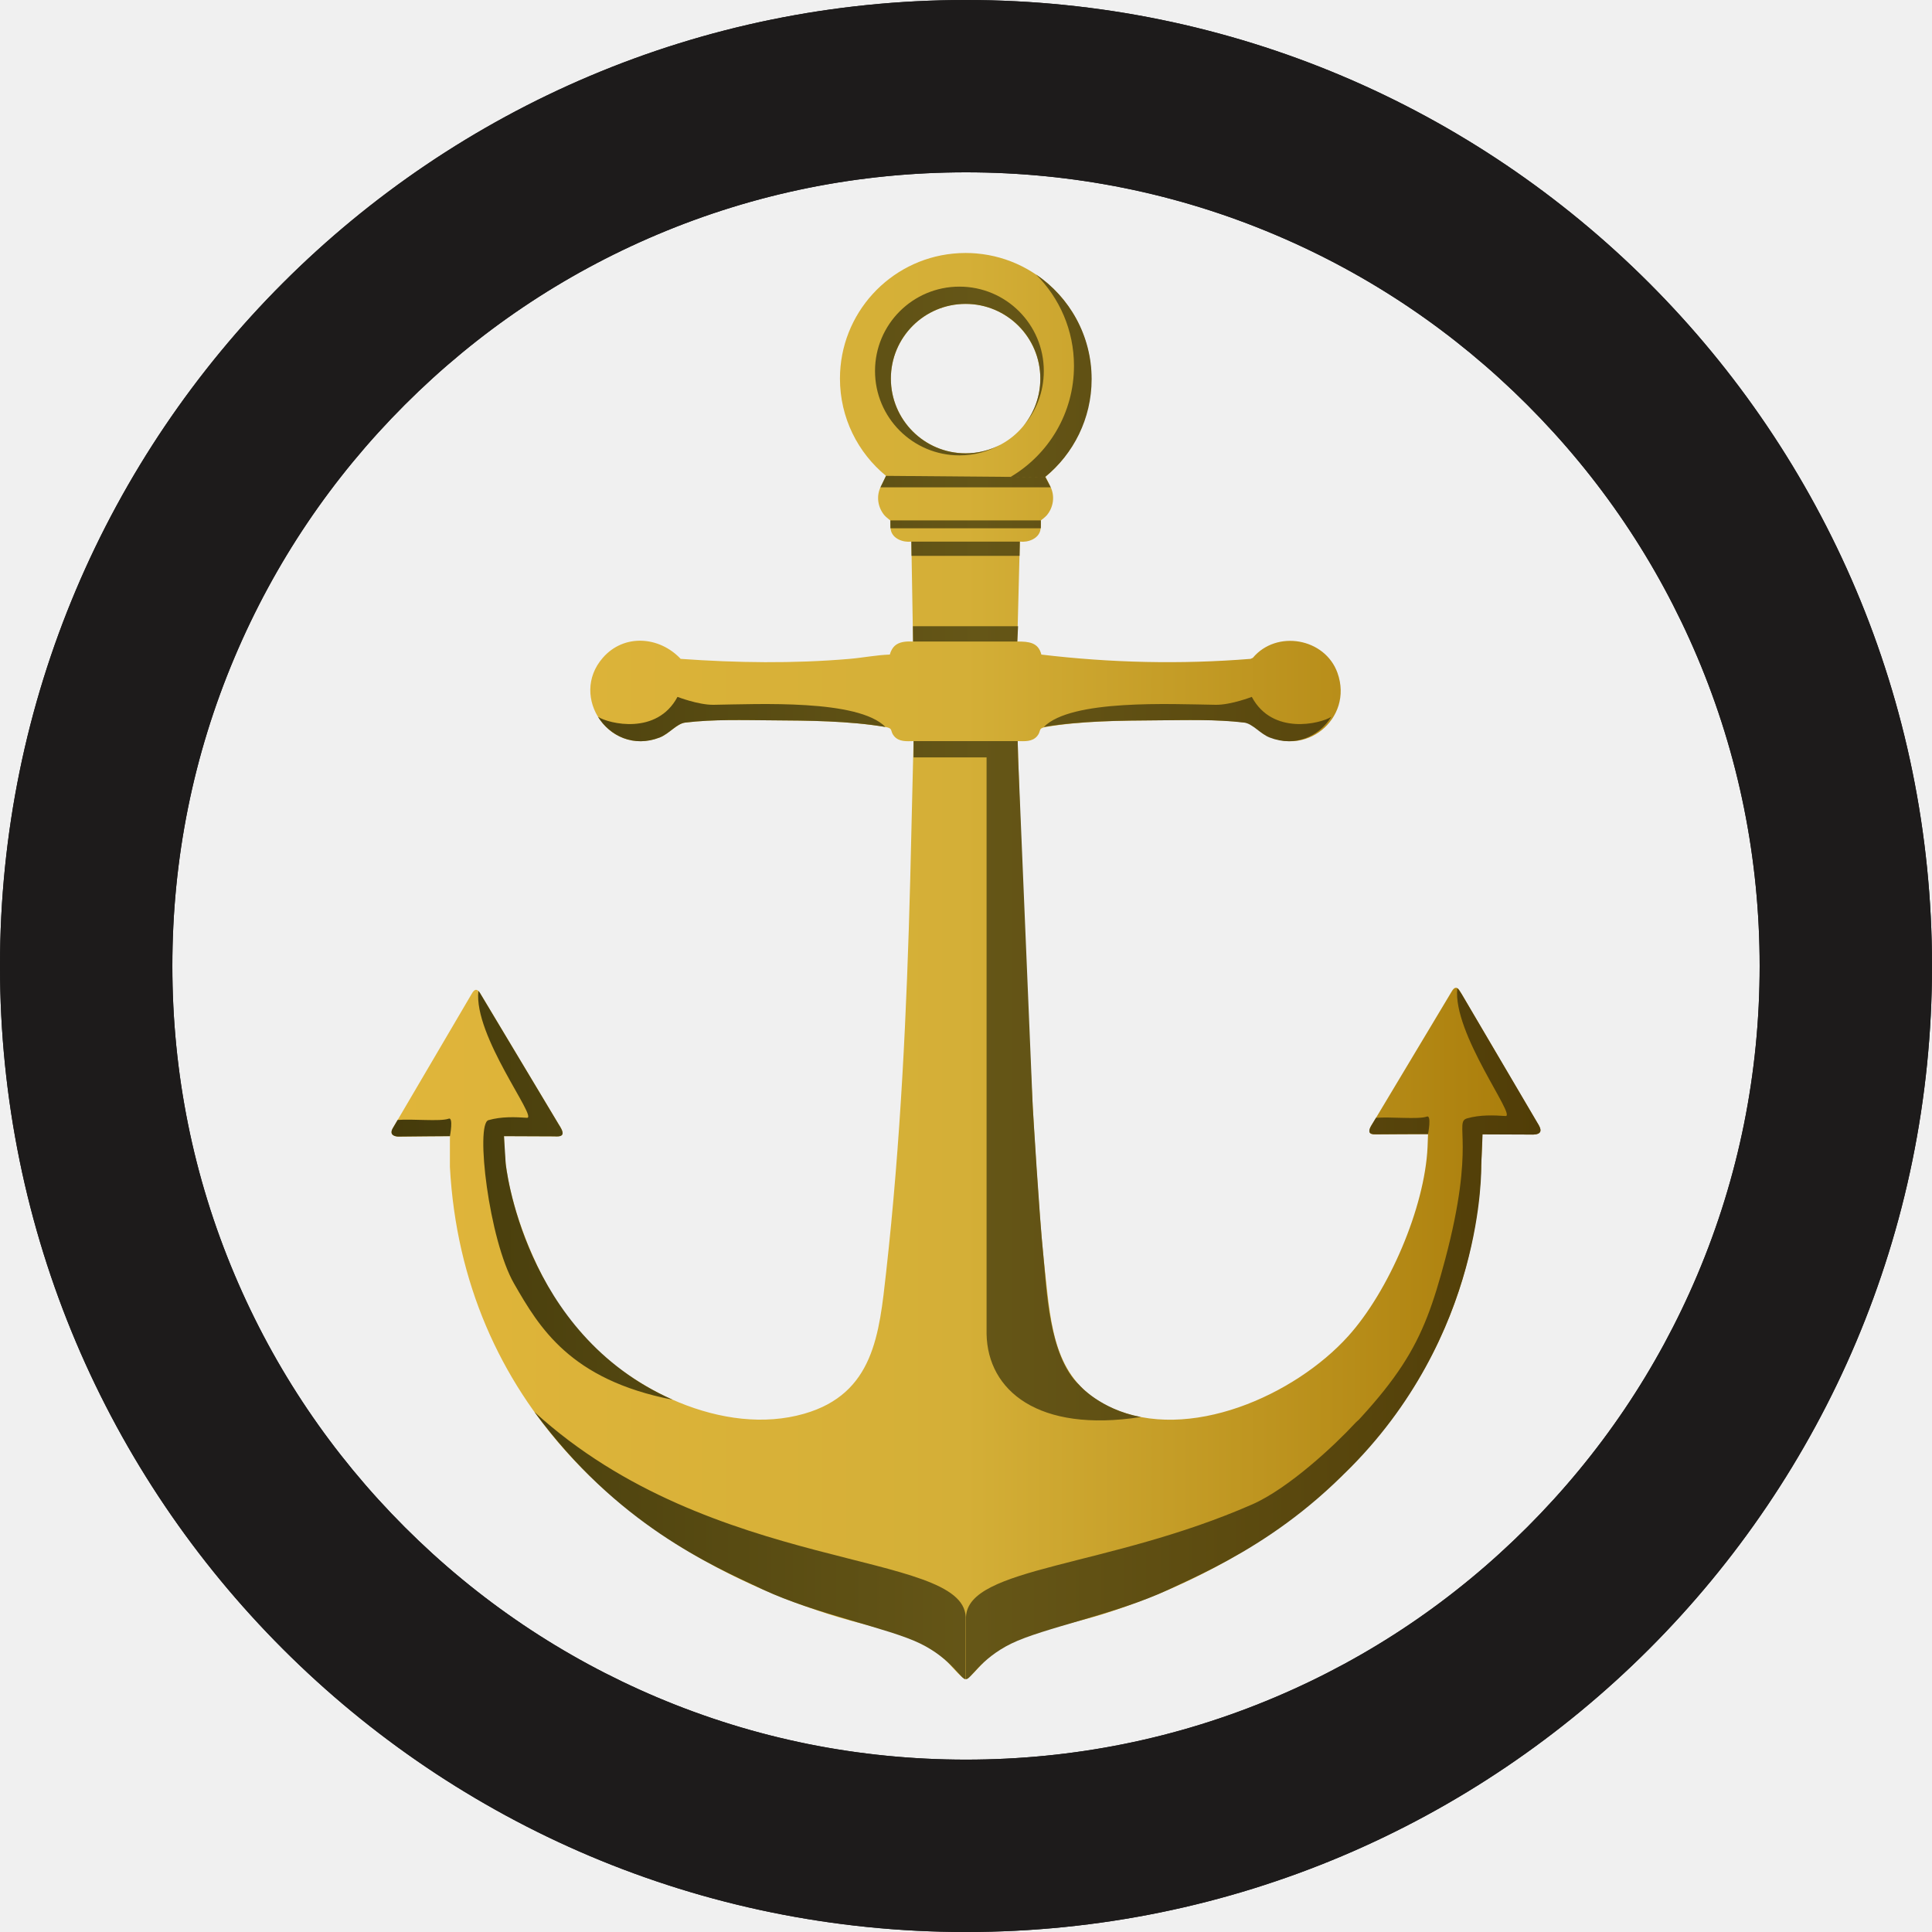
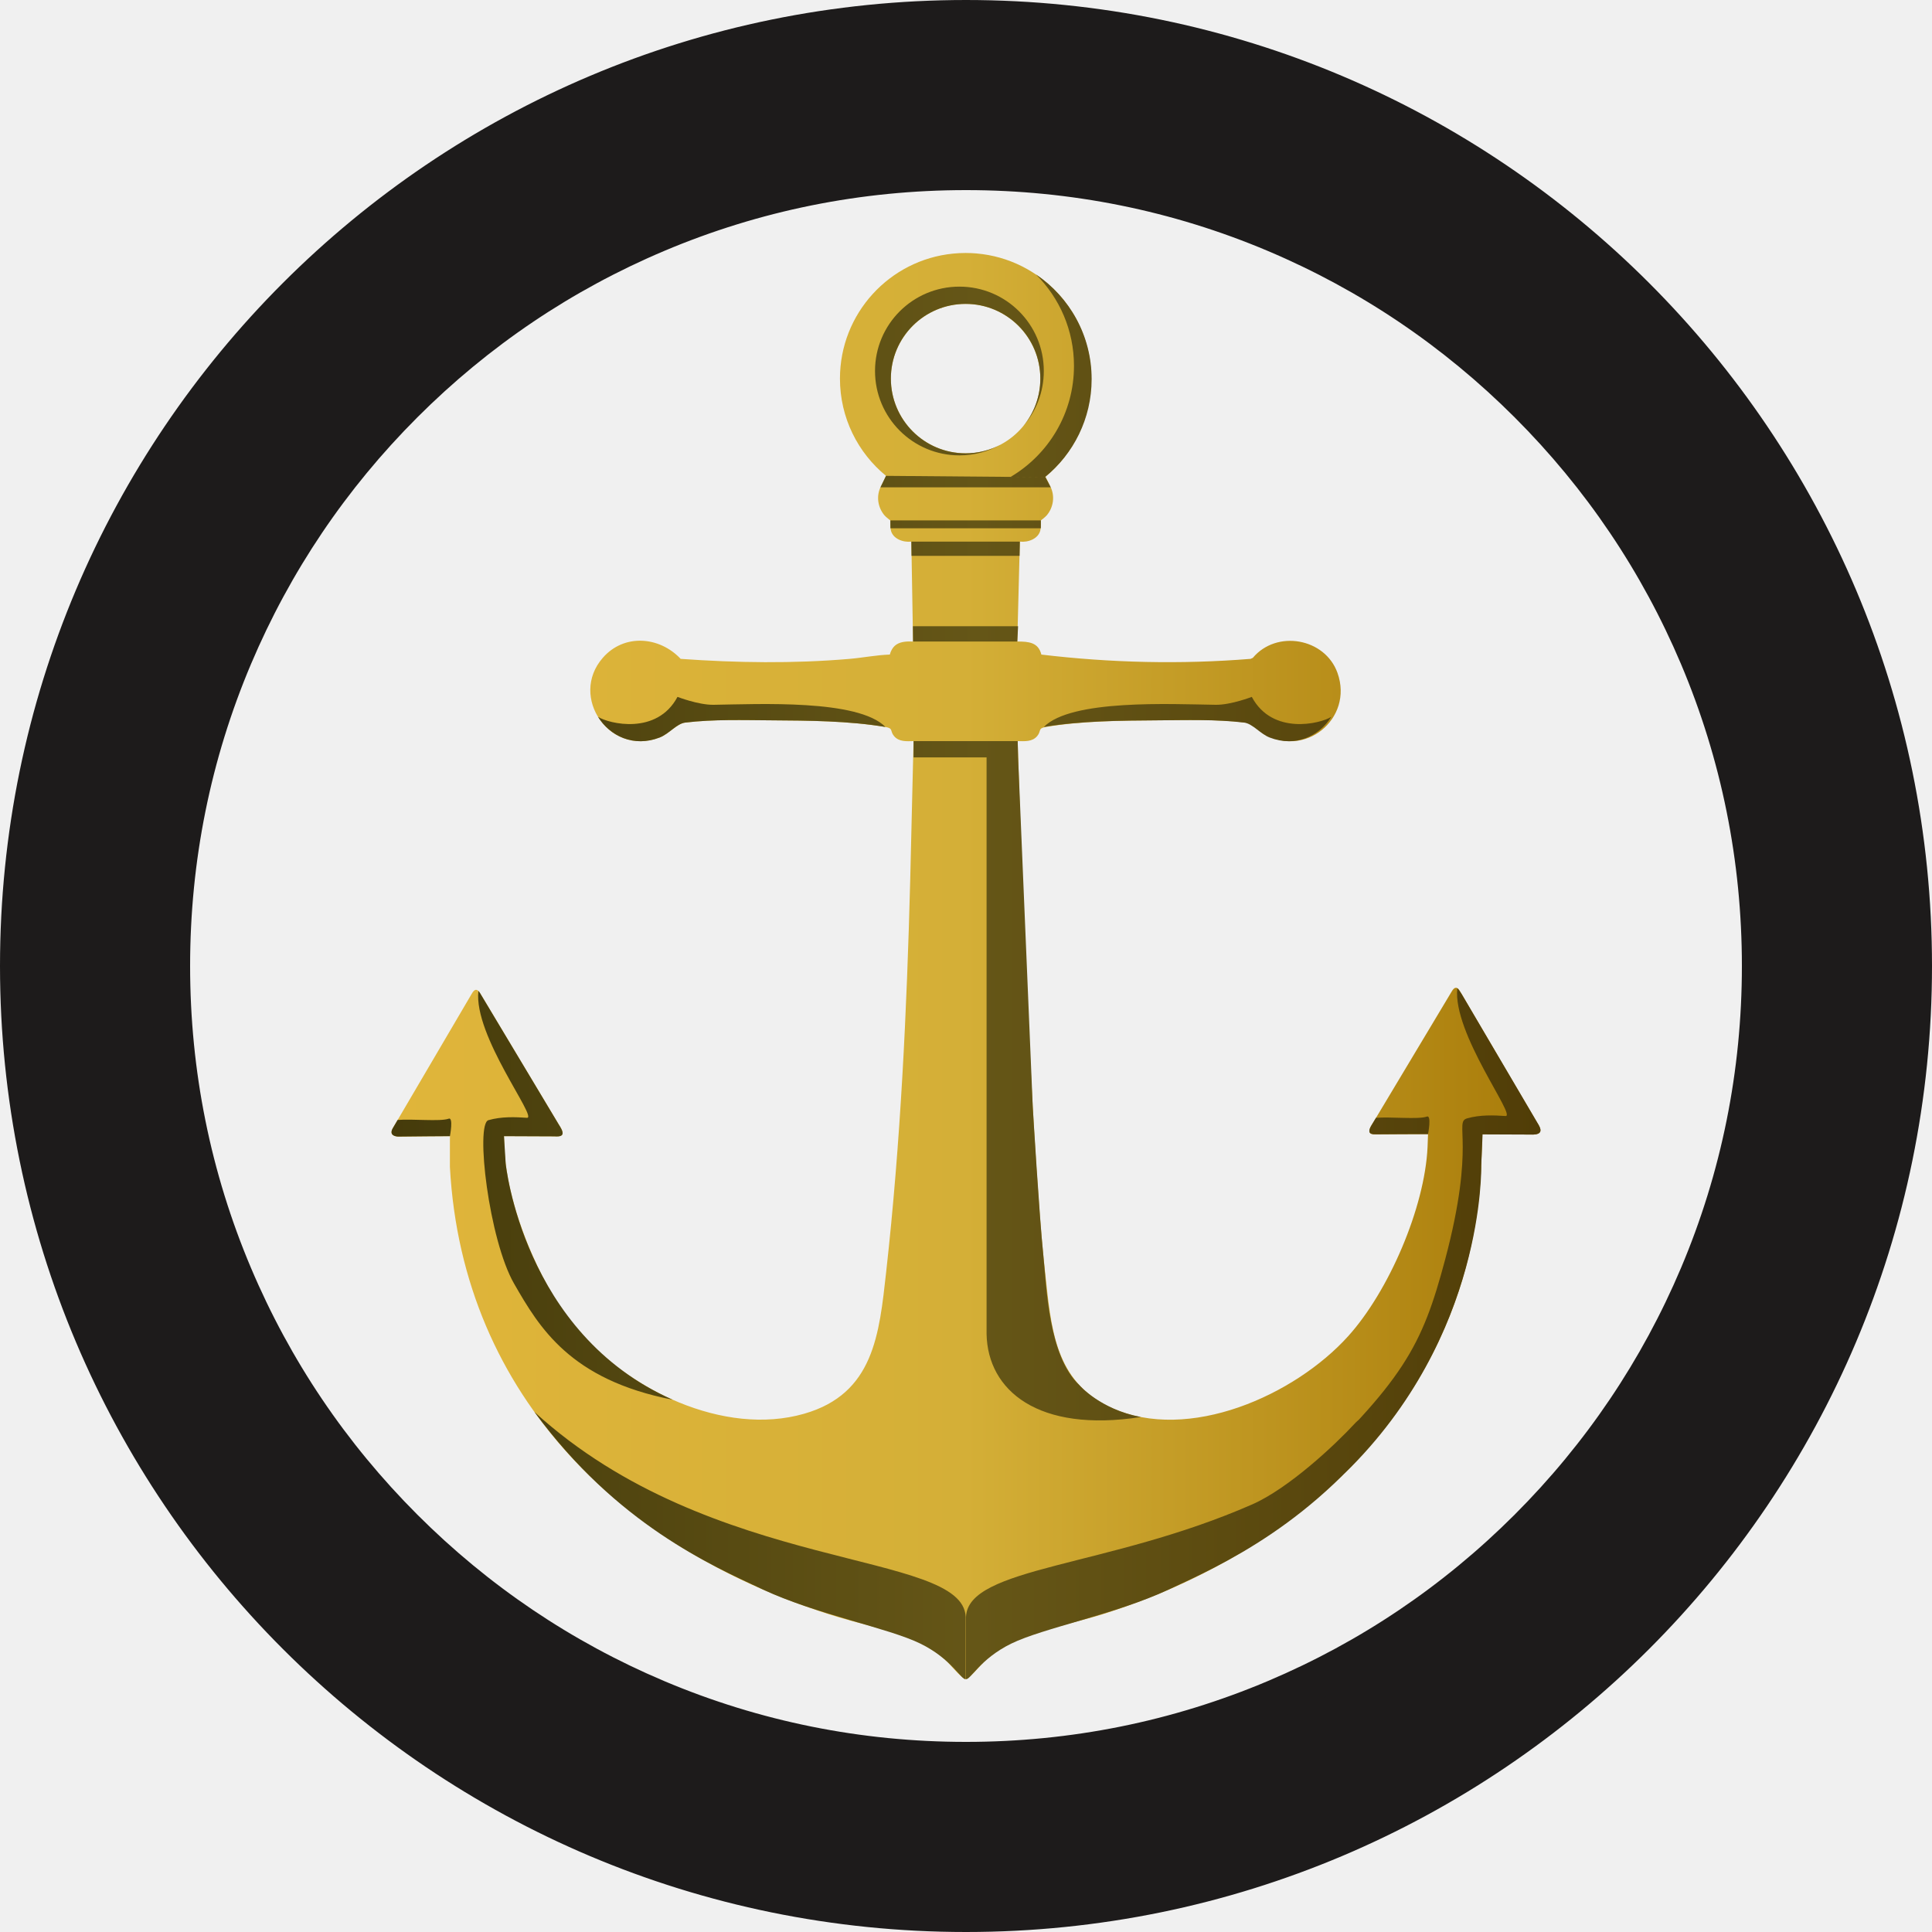
<svg xmlns="http://www.w3.org/2000/svg" id="Ebene_2" data-name="Ebene 2" viewBox="0 0 1000 1000">
  <defs>
    <style>
      .cls-1 {
-         fill: #1d1b1b;
-       }
- 
-       .cls-1, .cls-2 {
-         stroke: #1d1b1b;
-         stroke-miterlimit: 10;
-         stroke-width: 10px;
-       }
- 
-       .cls-3 {
        fill: url(#Unbenannter_Verlauf_3);
      }

      .cls-2 {
-         fill: #fff;
+         fill: #1d1b1b;
+         stroke: #1d1b1b;
+         stroke-miterlimit: 10;
+         stroke-width: 20px;
      }

-       .cls-4 {
+       .cls-3 {
        fill: url(#Unbenannter_Verlauf_141);
      }
    </style>
    <linearGradient id="Unbenannter_Verlauf_3" data-name="Unbenannter Verlauf 3" x1="202.66" y1="500.01" x2="797.33" y2="500.01" gradientUnits="userSpaceOnUse">
      <stop offset="0" stop-color="#e0b53a" />
      <stop offset=".5" stop-color="#d4af37" />
      <stop offset="1" stop-color="#a97c0a" />
    </linearGradient>
    <linearGradient id="Unbenannter_Verlauf_141" data-name="Unbenannter Verlauf 141" x1="202.64" y1="505.59" x2="797.35" y2="505.59" gradientUnits="userSpaceOnUse">
      <stop offset="0" stop-color="#453b0b" />
      <stop offset=".51" stop-color="#655617" />
      <stop offset="1" stop-color="#513d07" />
    </linearGradient>
  </defs>
  <g id="logo_2.0">
-     <path id="rahnem_hell" class="cls-2" d="M500,84.2c56.17,0,110.61,10.98,161.82,32.64,49.5,20.94,93.98,50.93,132.19,89.14,38.21,38.21,68.2,82.69,89.14,132.19,21.66,51.21,32.64,105.66,32.64,161.82s-10.98,110.61-32.64,161.82c-20.94,49.5-50.93,93.98-89.14,132.19-38.21,38.21-82.69,68.2-132.19,89.14-51.21,21.66-105.66,32.64-161.82,32.64s-110.61-10.98-161.82-32.64c-49.5-20.94-93.98-50.93-132.19-89.14-38.21-38.21-68.2-82.69-89.14-132.19-21.66-51.21-32.64-105.66-32.64-161.82s10.98-110.61,32.64-161.82c20.94-49.5,50.93-93.98,89.14-132.19,38.21-38.21,82.69-68.2,132.19-89.14,51.21-21.66,105.66-32.64,161.82-32.64M500,5C226.62,5,5,226.62,5,500s221.62,495,495,495,495-221.62,495-495S773.38,5,500,5h0Z" />
-     <path id="rahmen_dunkel" class="cls-1" d="M500,84.2c56.17,0,110.61,10.98,161.82,32.64,49.5,20.94,93.98,50.93,132.19,89.14,38.21,38.21,68.2,82.69,89.14,132.19,21.66,51.21,32.64,105.66,32.64,161.82s-10.98,110.61-32.64,161.82c-20.94,49.5-50.93,93.98-89.14,132.19-38.21,38.21-82.69,68.2-132.19,89.14-51.21,21.66-105.66,32.64-161.82,32.64s-110.61-10.98-161.82-32.64c-49.5-20.94-93.98-50.93-132.19-89.14-38.21-38.21-68.2-82.69-89.14-132.19-21.66-51.21-32.64-105.66-32.64-161.82s10.98-110.61,32.64-161.82c20.94-49.5,50.93-93.98,89.14-132.19,38.21-38.21,82.69-68.2,132.19-89.14,51.21-21.66,105.66-32.64,161.82-32.64M500,5C226.62,5,5,226.62,5,500s221.62,495,495,495,495-221.62,495-495S773.38,5,500,5h0Z" />
-     <path id="anker" class="cls-3" d="M796.77,583.05l-40.97-69.8c-1.58-2.84-3.04-2.43-4.41-.04l-41.89,69.91c-1.29,2.54-1.04,4.21,2.59,4l27.06-.11s-.12,3.97-.25,6.75c-1.47,31.41-20.1,74.6-41.11,97.87-27.55,30.54-82.64,55.25-122.64,36.97-29.58-13.53-31.05-41.7-34.22-70.17-8.45-76.15-14.18-274.84-14.18-274.84,3.63.08,7.57.44,10.13-2.64,2.19-2.64.23-3.95,4.4-4.67,18.56-3.15,39.57-3.32,58.39-3.45,14.73-.1,30.5-.59,45.29,1.17,3.88.47,5.36,3.16,8.45,5.18,21.54,14,47.42-7.08,38.86-30.92-6.48-18.04-31.55-22.41-43.81-7.76l-1.17.53c-36.07,2.9-72.34,2.07-108.28-2.22-1.57-6.3-6.43-6.76-12.46-6.76l1.32-51.71c4.25.52,9.74-1.47,10.66-6.08.32-1.6.21-4.89.21-4.89,0,0,2.24-1.68,3.05-2.63,3.5-4.15,4.36-10.05,1.86-14.94-1-1.97-1.24-2.7-2.54-5.05,14.54-11.92,23.71-30.51,23.71-50.79,0-33.96-26.04-61.84-59.25-64.76-.04-.02-.08-.02-.13-.02-1.85-.16-3.74-.24-5.65-.24-2.2,0-4.37.11-6.52.33-32.86,3.26-58.51,30.99-58.51,64.69,0,20.29,9.28,38.41,23.84,50.34-1.32,2.98-1.67,3.55-2.67,5.5-2.49,4.89-1.63,10.79,1.87,14.94.79.95,3.04,2.63,3.04,2.63,0,0-.09,3.29.22,4.89.91,4.62,6.4,6.6,10.65,6.08l.88,51.71c-7.1-.34-10.49,1.45-12.02,6.75-7.01.24-13.94,1.64-20.91,2.24-29.08,2.49-58.3,2.05-87.35-.01-11-11.7-29.31-13.14-40.29-.56-17.66,20.2,3.63,51.2,29.37,41.28,4.94-1.91,8.85-7.2,13.25-7.74,14.6-1.77,30.19-1.26,44.72-1.17,19.07.12,40.17.26,58.96,3.45,4.18.71,2.22,2.03,4.41,4.67,2.55,3.08,6.5,2.72,10.12,2.64,0,0-1.14,49.15-1.72,71.74-1.75,67.47-4.94,135.79-12.46,203.1-3.57,31.9-6.24,62.9-42.42,73.3-41.56,11.96-91.69-12.68-118.1-44.39l-6.48-8.27c-16.35-24.16-29.35-58.24-30.57-84.26-.13-2.77-.24-6.75-.24-6.75l27.05.11c3.63.2,3.88-1.48,2.59-4l-41.89-69.91c-1.38-2.38-2.83-2.8-4.4.04l-40.98,69.8c-1.19,2.35-.57,3.9,2.83,4.2l26.83-.23-.02,2.64v13.29c6.51,119.97,91.12,199.64,200.98,233,17.85,5.42,39.37,8.62,54.03,20.86,3.8,3.18,6.68,7.5,10.52,10.48,1.21.95,1.61,1.04,2.82,0,3.85-2.96,6.7-7.32,10.52-10.49,15.6-12.93,39.78-16.32,58.82-22.3,103.59-32.53,186.64-110.03,195.59-223.06.6-7.6,1-22.84,1-22.84l-.02-2.64,26.83.23c3.4-.3,4.02-1.83,2.83-4.2ZM499.79,234.64c-21.37,0-38.68-17.31-38.68-38.68s17.31-38.67,38.68-38.67,38.68,17.31,38.68,38.67-17.32,38.68-38.68,38.68Z" />
-     <path id="schattierung" class="cls-4" d="M526.96,392.03l7.58,180.7s3.51,58.22,5.39,76.02,2.62,52.88,18.75,68.19c0,0,10.7,12.5,31.82,16.51-53.36,8.28-79.27-13.87-79.85-42.94v-298.49h16.31ZM460.85,269.37l.03,4.07h77.85l.02-4.07h-77.9ZM471.72,280.34l.09,7.36h55.92l.14-7.36h-56.16ZM523.47,850.71c16.4-8.04,54.29-15.25,81.33-27.91,27.03-12.65,75.65-33.77,118.44-92.01-6.02,5.5-12.44-4.33-22.21,6.24-9.77,10.57-33.85,33.3-52.94,41.67-74.88,32.82-147.05,32.18-148.09,58.22v32.14c2.14.75,7.07-10.32,23.47-18.36ZM739.15,587.01s2.02-10.24-.71-9.04c-4.22,1.53-18.93-.02-26.23.62l-2.41,3.97c-2.86,4.82.92,4.56,2.6,4.56,3.04-.09,26.76-.11,26.76-.11ZM754.31,511.48c-2.58,23.28,30.79,66.56,24.94,66.17s-13.09-.74-19.93,1.23,4.69,12.89-11.3,72.98c-12,45.07-21.24,62.63-78.21,116.35-.4,2.64,9.08,10.53,26.27-5.68,72.85-71,70.6-159.17,70.6-159.17l.7-16.21,26.1.11c4.58-.13,4.86-2.17,2.09-6.43l-38.92-66.14c-.56-.99-1.87-2.79-2.33-3.21ZM499.84,869.08v-32.14c-1.4-34.96-130.98-21.84-223.24-106.14,42.79,58.24,91.41,79.35,118.44,92.01,27.03,12.65,64.92,19.87,81.33,27.91s21.33,19.12,23.47,18.36ZM232.88,588.07s1.98-10.22-.75-9.01c-4.22,1.53-19.02-.01-26.32.63l-2.33,3.96c-2.67,4.24,1.73,4.65,2.63,4.65,3.04-.09,26.77-.23,26.77-.23ZM247.62,512.93c-2.58,23.28,30.96,66.03,25.12,65.64s-13.09-.74-19.93,1.23c-6.84,1.97.22,61.91,13.29,84.64,13.07,22.72,29.03,49.7,82.07,60.05-77.65-34.3-86.43-122.29-86.43-122.29l-.88-14.13,26.1.11c5.72.49,4.86-2.17,2.09-6.43l-39.72-66.29c-.56-.99-1.24-2.12-1.7-2.53ZM472.6,332.05h53.95l.41-7.93h-54.44l.08,7.93ZM472.85,392.03h54.11l-.21-8.43h-53.89v8.43ZM689.05,371.05c-6.07,9.85-18.35,15.91-31.85,10.7-4.94-1.91-8.85-7.2-13.25-7.74-14.6-1.77-30.19-1.26-44.72-1.17-19.07.12-40.17.26-58.96,3.45,14.16-14.44,65.69-11.83,88.96-11.49,7.84.12,18.7-4.1,18.7-4.1,10.66,20.01,35.53,13.89,41.12,10.35ZM350.67,360.7s10.85,4.22,18.7,4.1c23.26-.34,74.8-2.95,88.96,11.49-18.79-3.19-39.89-3.33-58.96-3.45-14.53-.09-30.12-.6-44.72,1.17-4.39.54-8.3,5.84-13.25,7.74-13.5,5.21-25.78-.85-31.85-10.7,5.59,3.54,30.46,9.66,41.12-10.35ZM541.12,246.99h-.3l-17.72-.15-64.5-.54-2.88,5.93h88.14l-2.75-5.24ZM536.23,142.07c12.14,12.09,19.66,28.82,19.66,47.3,0,24.46-13.15,45.85-32.77,57.46l17.72.15c14.76-11.98,24.19-30.26,24.19-50.76,0-22.54-11.42-42.41-28.79-54.16ZM529.64,220.57c5.52-6.69,8.84-15.26,8.84-24.61,0-21.36-17.32-38.67-38.69-38.67s-38.68,17.31-38.68,38.67,17.32,38.68,38.68,38.68c6.57,0,12.76-1.64,18.18-4.53-6.32,3.56-13.61,5.59-21.38,5.59-24.13,0-43.68-19.55-43.68-43.68s19.55-43.66,43.68-43.66,43.68,19.55,43.68,43.66c0,10.92-4,20.9-10.63,28.55Z" />
+     <path id="rahmen_dunkel" class="cls-2" d="M500,88.4c55.6,0,109.5,10.87,160.19,32.31,49,20.73,93.03,50.42,130.86,88.24,37.83,37.83,67.51,81.85,88.24,130.86,21.44,50.69,32.31,104.59,32.31,160.19s-10.87,109.5-32.31,160.19c-20.73,49-50.42,93.03-88.24,130.86-37.83,37.83-81.85,67.51-130.86,88.24-50.69,21.44-104.59,32.31-160.19,32.31s-109.5-10.87-160.19-32.31c-49-20.73-93.03-50.42-130.86-88.24-37.83-37.83-67.51-81.85-88.24-130.86-21.44-50.69-32.31-104.59-32.31-160.19s10.87-109.5,32.31-160.19c20.73-49,50.42-93.03,88.24-130.86,37.83-37.83,81.85-67.51,130.86-88.24,50.69-21.44,104.59-32.31,160.19-32.31M500,10C229.38,10,10,229.38,10,500s219.38,490,490,490,490-219.38,490-490S770.62,10,500,10h0Z" />
+     <path id="anker" class="cls-1" d="M796.77,583.05l-40.97-69.8c-1.58-2.84-3.04-2.43-4.41-.04l-41.89,69.91c-1.29,2.54-1.04,4.21,2.59,4l27.06-.11s-.12,3.97-.25,6.75c-1.47,31.41-20.1,74.6-41.11,97.87-27.55,30.54-82.64,55.25-122.64,36.97-29.58-13.53-31.05-41.7-34.22-70.17-8.45-76.15-14.18-274.84-14.18-274.84,3.63.08,7.57.44,10.13-2.64,2.19-2.64.23-3.95,4.4-4.67,18.56-3.15,39.57-3.32,58.39-3.45,14.73-.1,30.5-.59,45.29,1.17,3.88.47,5.36,3.16,8.45,5.18,21.54,14,47.42-7.08,38.86-30.92-6.48-18.04-31.55-22.41-43.81-7.76l-1.17.53c-36.07,2.9-72.34,2.07-108.28-2.22-1.57-6.3-6.43-6.76-12.46-6.76l1.32-51.71c4.25.52,9.74-1.47,10.66-6.08.32-1.6.21-4.89.21-4.89,0,0,2.24-1.68,3.05-2.63,3.5-4.15,4.36-10.05,1.86-14.94-1-1.97-1.24-2.7-2.54-5.05,14.54-11.92,23.71-30.51,23.71-50.79,0-33.96-26.04-61.84-59.25-64.76-.04-.02-.08-.02-.13-.02-1.85-.16-3.74-.24-5.65-.24-2.2,0-4.37.11-6.52.33-32.86,3.26-58.51,30.99-58.51,64.69,0,20.29,9.28,38.41,23.84,50.34-1.32,2.98-1.67,3.55-2.67,5.5-2.49,4.89-1.63,10.79,1.87,14.94.79.95,3.04,2.63,3.04,2.63,0,0-.09,3.29.22,4.89.91,4.62,6.4,6.6,10.65,6.08l.88,51.71c-7.1-.34-10.49,1.45-12.02,6.75-7.01.24-13.94,1.64-20.91,2.24-29.08,2.49-58.3,2.05-87.35-.01-11-11.7-29.31-13.14-40.29-.56-17.66,20.2,3.63,51.2,29.37,41.28,4.94-1.91,8.85-7.2,13.25-7.74,14.6-1.77,30.19-1.26,44.72-1.17,19.07.12,40.17.26,58.96,3.45,4.18.71,2.22,2.03,4.41,4.67,2.55,3.08,6.5,2.72,10.12,2.64,0,0-1.14,49.15-1.72,71.74-1.75,67.47-4.94,135.79-12.46,203.1-3.57,31.9-6.24,62.9-42.42,73.3-41.56,11.96-91.69-12.68-118.1-44.39l-6.48-8.27c-16.35-24.16-29.35-58.24-30.57-84.26-.13-2.77-.24-6.75-.24-6.75l27.05.11c3.63.2,3.88-1.48,2.59-4l-41.89-69.91c-1.38-2.38-2.83-2.8-4.4.04l-40.98,69.8c-1.19,2.35-.57,3.9,2.83,4.2l26.83-.23-.02,2.64v13.29c6.51,119.97,91.12,199.64,200.98,233,17.85,5.42,39.37,8.62,54.03,20.86,3.8,3.18,6.68,7.5,10.52,10.48,1.21.95,1.61,1.04,2.82,0,3.85-2.96,6.7-7.32,10.52-10.49,15.6-12.93,39.78-16.32,58.82-22.3,103.59-32.53,186.64-110.03,195.59-223.06.6-7.6,1-22.84,1-22.84l-.02-2.64,26.83.23c3.4-.3,4.02-1.83,2.83-4.2ZM499.79,234.64c-21.37,0-38.68-17.31-38.68-38.68s17.31-38.67,38.68-38.67,38.68,17.31,38.68,38.67-17.32,38.68-38.68,38.68Z" />
+     <path id="schattierung" class="cls-3" d="M526.96,392.03l7.58,180.7s3.51,58.22,5.39,76.02,2.62,52.88,18.75,68.19c0,0,10.7,12.5,31.82,16.51-53.36,8.28-79.27-13.87-79.85-42.94v-298.49h16.31ZM460.85,269.37l.03,4.07h77.85l.02-4.07h-77.9ZM471.72,280.34l.09,7.36h55.92l.14-7.36h-56.16ZM523.47,850.71c16.4-8.04,54.29-15.25,81.33-27.91,27.03-12.65,75.65-33.77,118.44-92.01-6.02,5.5-12.44-4.33-22.21,6.24-9.77,10.57-33.85,33.3-52.94,41.67-74.88,32.82-147.05,32.18-148.09,58.22v32.14c2.14.75,7.07-10.32,23.47-18.36ZM739.15,587.01s2.02-10.24-.71-9.04c-4.22,1.53-18.93-.02-26.23.62l-2.41,3.97c-2.86,4.82.92,4.56,2.6,4.56,3.04-.09,26.76-.11,26.76-.11ZM754.31,511.48c-2.58,23.28,30.79,66.56,24.94,66.17s-13.09-.74-19.93,1.23,4.69,12.89-11.3,72.98c-12,45.07-21.24,62.63-78.21,116.35-.4,2.64,9.08,10.53,26.27-5.68,72.85-71,70.6-159.17,70.6-159.17l.7-16.21,26.1.11c4.58-.13,4.86-2.17,2.09-6.43l-38.92-66.14c-.56-.99-1.87-2.79-2.33-3.21ZM499.84,869.08v-32.14c-1.4-34.96-130.98-21.84-223.24-106.14,42.79,58.24,91.41,79.35,118.44,92.01,27.03,12.65,64.92,19.87,81.33,27.91s21.33,19.12,23.47,18.36ZM232.88,588.07s1.98-10.22-.75-9.01c-4.22,1.53-19.02-.01-26.32.63l-2.33,3.96c-2.67,4.24,1.73,4.65,2.63,4.65,3.04-.09,26.77-.23,26.77-.23ZM247.62,512.93c-2.58,23.28,30.96,66.03,25.12,65.64s-13.09-.74-19.93,1.23c-6.84,1.97.22,61.91,13.29,84.64,13.07,22.72,29.03,49.7,82.07,60.05-77.65-34.3-86.43-122.29-86.43-122.29l-.88-14.13,26.1.11c5.72.49,4.86-2.17,2.09-6.43l-39.72-66.29c-.56-.99-1.24-2.12-1.7-2.53ZM472.6,332.05h53.95l.41-7.93h-54.44l.08,7.93ZM472.85,392.03h54.11l-.21-8.43h-53.89v8.43ZM689.05,371.05c-6.07,9.85-18.35,15.91-31.85,10.7-4.94-1.91-8.85-7.2-13.25-7.74-14.6-1.77-30.19-1.26-44.72-1.17-19.07.12-40.17.26-58.96,3.45,14.16-14.44,65.69-11.83,88.96-11.49,7.84.12,18.7-4.1,18.7-4.1,10.66,20.01,35.53,13.89,41.12,10.35ZM350.67,360.7s10.85,4.22,18.7,4.1c23.26-.34,74.8-2.95,88.96,11.49-18.79-3.19-39.89-3.33-58.96-3.45-14.53-.09-30.12-.6-44.72,1.17-4.39.54-8.3,5.84-13.25,7.74-13.5,5.21-25.78-.85-31.85-10.7,5.59,3.54,30.46,9.66,41.12-10.35ZM541.12,246.99h-.3l-17.72-.15-64.5-.54-2.88,5.93h88.14l-2.75-5.24ZM536.23,142.07c12.14,12.09,19.66,28.82,19.66,47.3,0,24.46-13.15,45.85-32.77,57.46l17.72.15c14.76-11.98,24.19-30.26,24.19-50.76,0-22.54-11.42-42.41-28.79-54.16ZM529.64,220.57c5.52-6.69,8.84-15.26,8.84-24.61,0-21.36-17.32-38.67-38.69-38.67s-38.68,17.31-38.68,38.67,17.32,38.68,38.68,38.68c6.57,0,12.76-1.64,18.18-4.53-6.32,3.56-13.61,5.59-21.38,5.59-24.13,0-43.68-19.55-43.68-43.68s19.55-43.66,43.68-43.66,43.68,19.55,43.68,43.66c0,10.92-4,20.9-10.63,28.55Z" />
  </g>
</svg>
